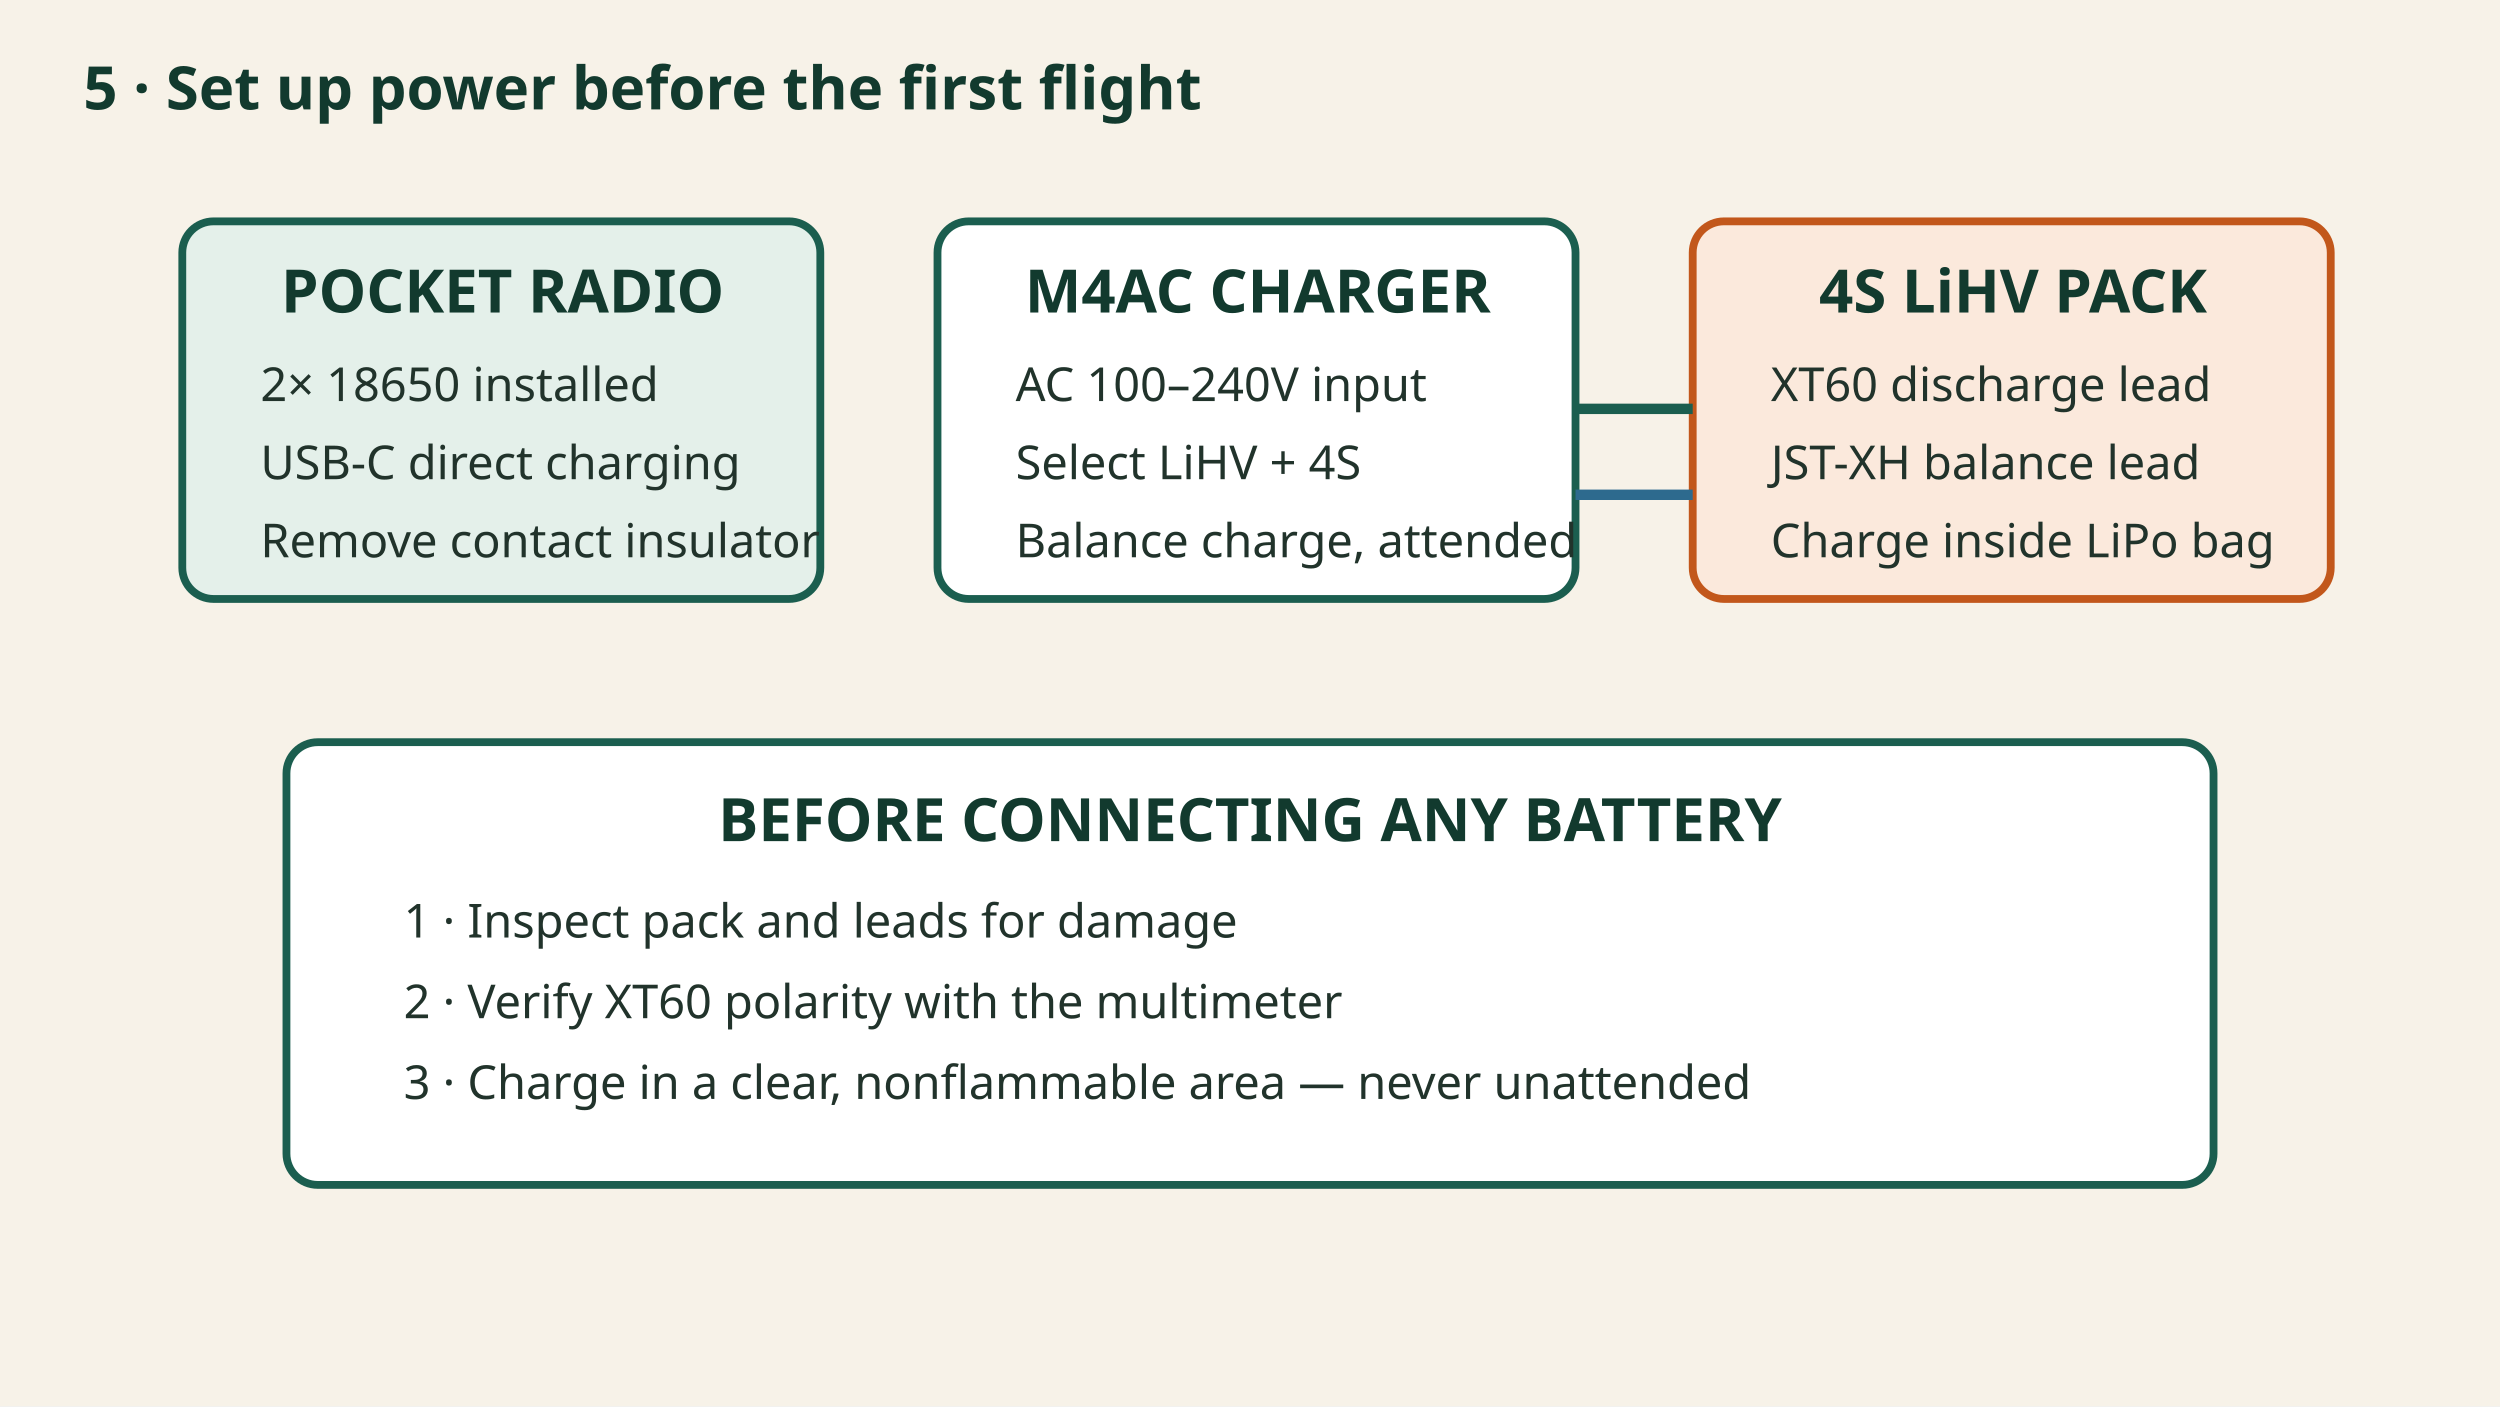
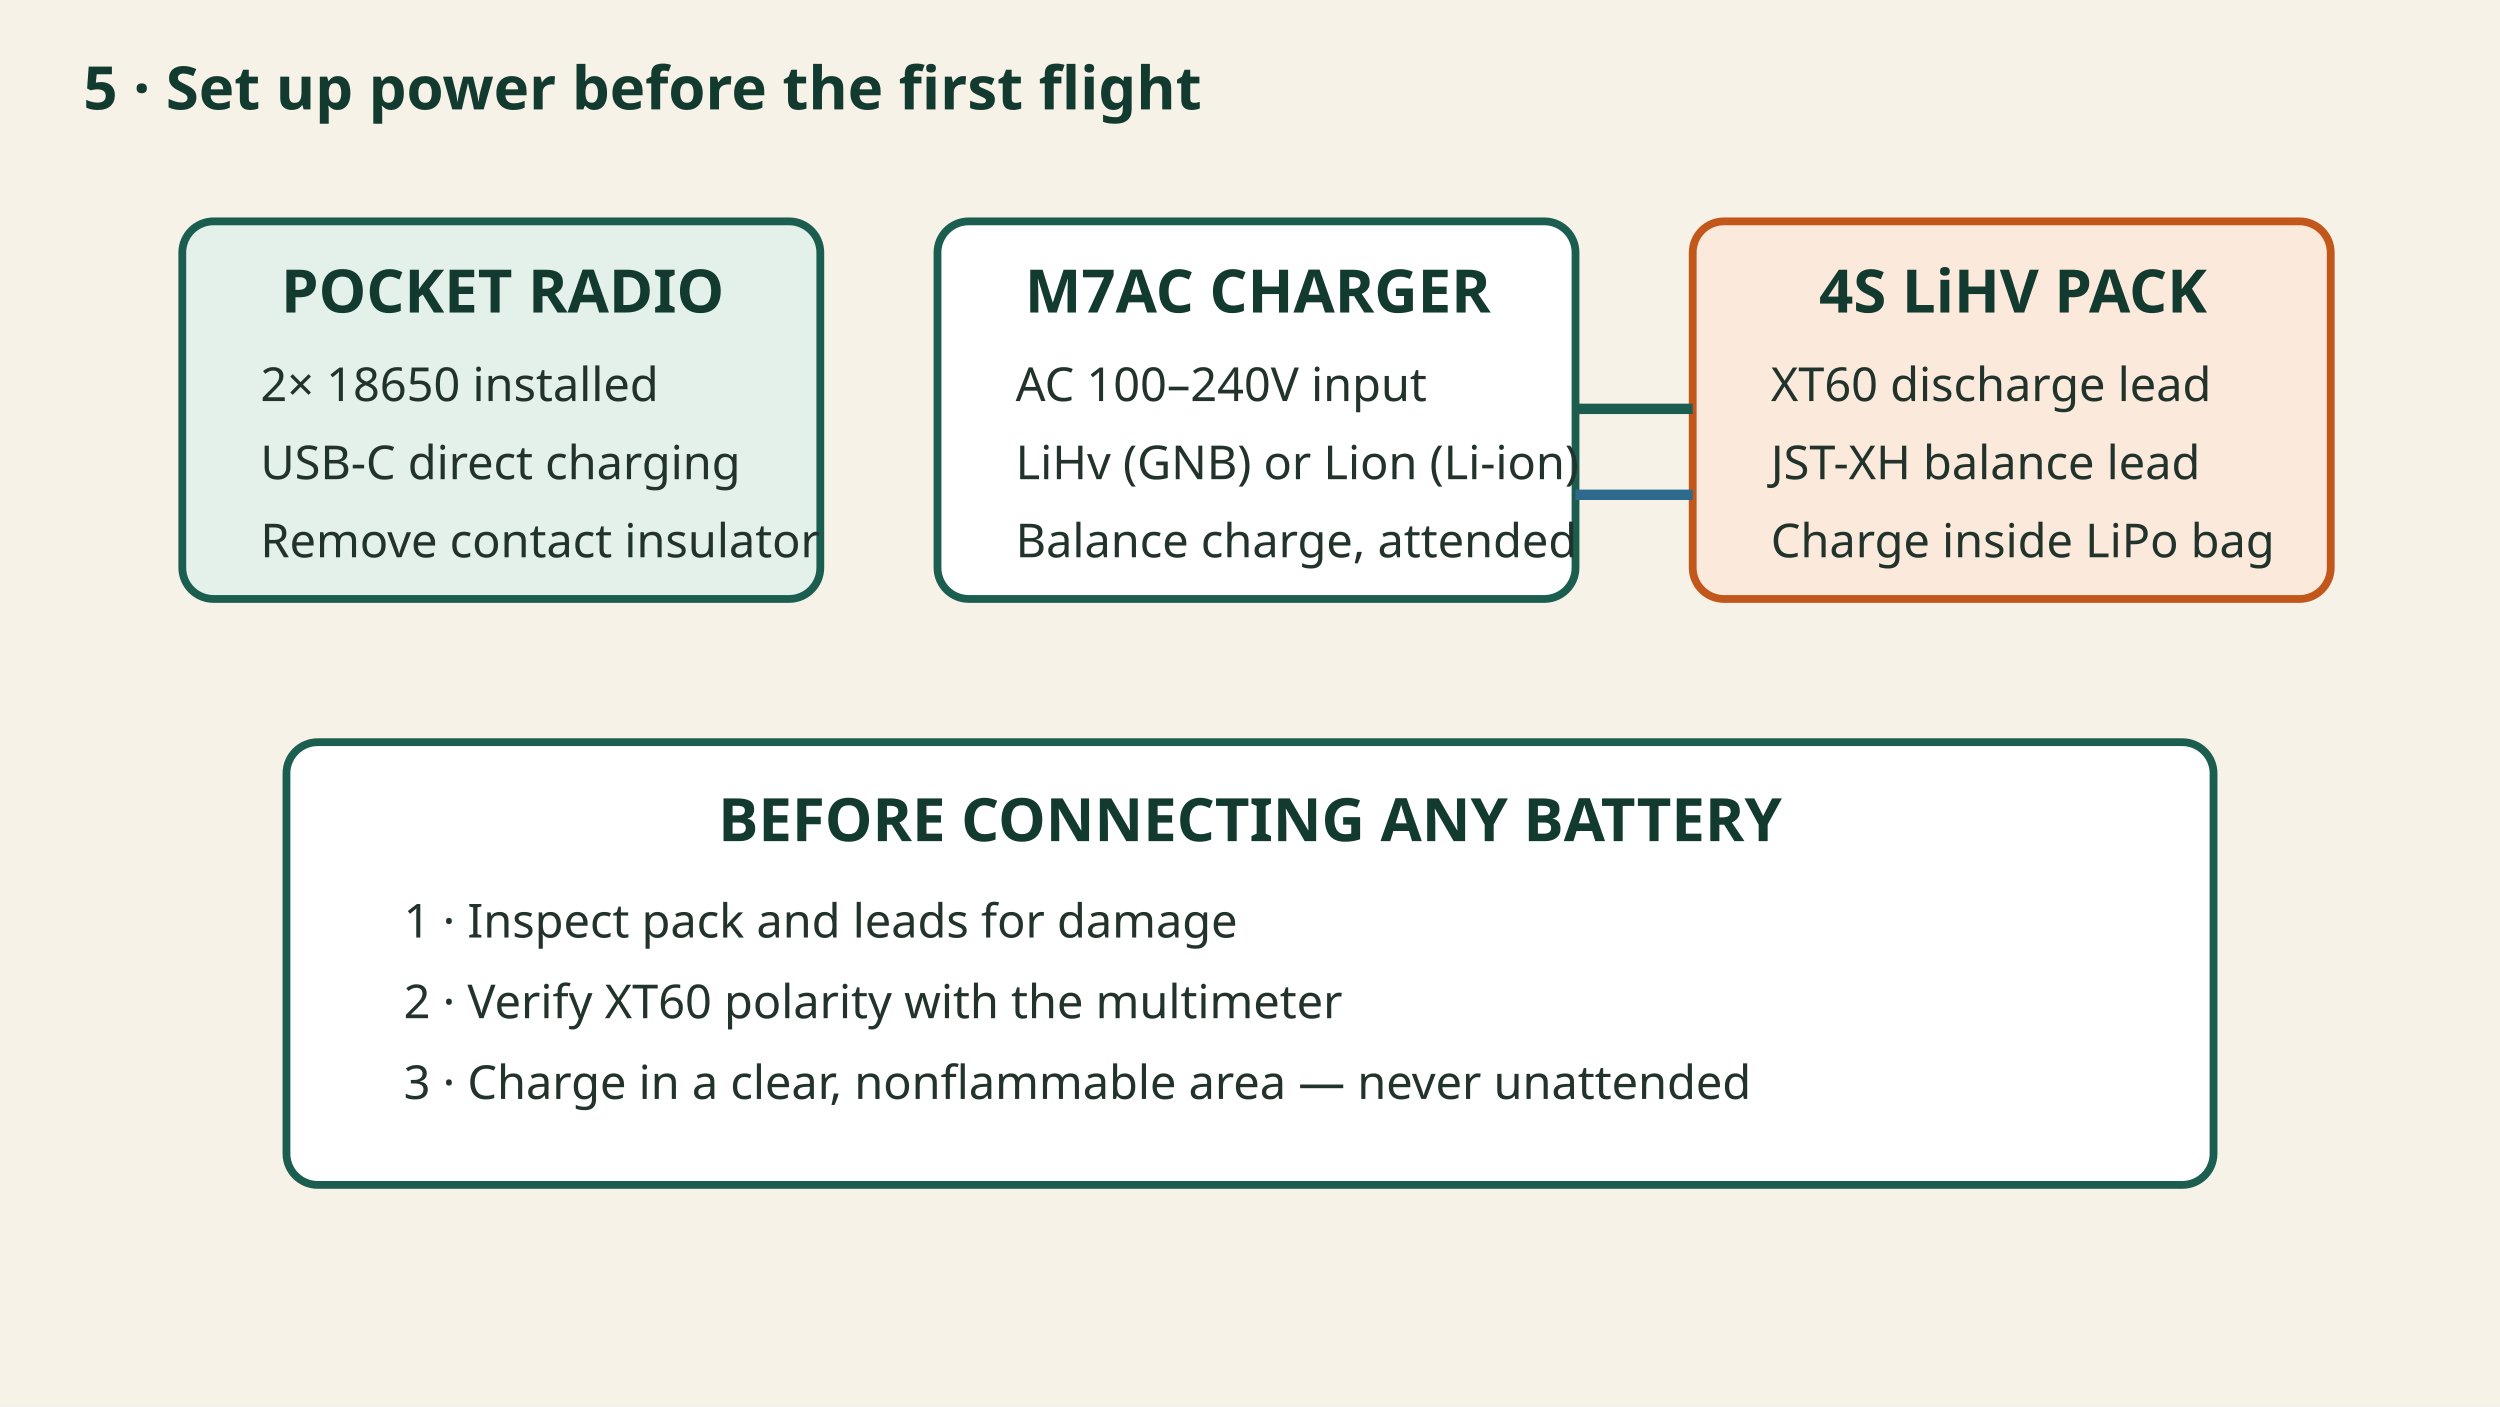
<svg xmlns="http://www.w3.org/2000/svg" viewBox="0 0 960 540" role="img" aria-labelledby="title desc">
  <rect width="960" height="540" fill="#f7f2e8" />
  <style>.t{font:700 23px 'Segoe UI',sans-serif;fill:#123a2e}.s{font:18px 'Segoe UI',sans-serif;fill:#21332b}.b{fill:#fff;stroke:#1b5e4f;stroke-width:3;rx:12}.a{fill:#e4f0ea;stroke:#1b5e4f;stroke-width:3;rx:12}.w{fill:#fbe9dc;stroke:#c2571b;stroke-width:3;rx:12}.g{stroke:#1b5e4f;stroke-width:4;fill:none}.u{stroke:#2d6a8e;stroke-width:4;fill:none}</style>
  <text x="32" y="42" class="t">5 · Set up power before the first flight</text>
  <rect x="70" y="85" width="245" height="145" class="a" />
  <text x="193" y="120" text-anchor="middle" class="t">POCKET RADIO</text>
  <text x="100" y="154" class="s">2× 18650 installed</text>
  <text x="100" y="184" class="s">USB-C direct charging</text>
  <text x="100" y="214" class="s">Remove contact insulator</text>
  <rect x="360" y="85" width="245" height="145" class="b" />
-   <text x="483" y="120" text-anchor="middle" class="t">M4AC CHARGER</text>
+   <text x="483" y="120" text-anchor="middle" class="t">M7AC CHARGER</text>
  <text x="390" y="154" class="s">AC 100–240V input</text>
-   <text x="390" y="184" class="s">Select LiHV + 4S</text>
+   <text x="390" y="184" class="s">LiHv (GNB) or Lion (Li-ion)</text>
  <text x="390" y="214" class="s">Balance charge, attended</text>
  <rect x="650" y="85" width="245" height="145" class="w" />
  <text x="773" y="120" text-anchor="middle" class="t">4S LiHV PACK</text>
  <text x="680" y="154" class="s">XT60 discharge lead</text>
  <text x="680" y="184" class="s">JST-XH balance lead</text>
  <text x="680" y="214" class="s">Charge inside LiPo bag</text>
  <path d="M605 157 H650" class="g" />
  <path d="M605 190 H650" class="u" />
  <rect x="110" y="285" width="740" height="170" class="b" />
  <text x="480" y="323" text-anchor="middle" class="t">BEFORE CONNECTING ANY BATTERY</text>
  <text x="155" y="360" class="s">1 · Inspect pack and leads for damage</text>
  <text x="155" y="391" class="s">2 · Verify XT60 polarity with the multimeter</text>
  <text x="155" y="422" class="s">3 · Charge in a clear, nonflammable area — never unattended</text>
</svg>
